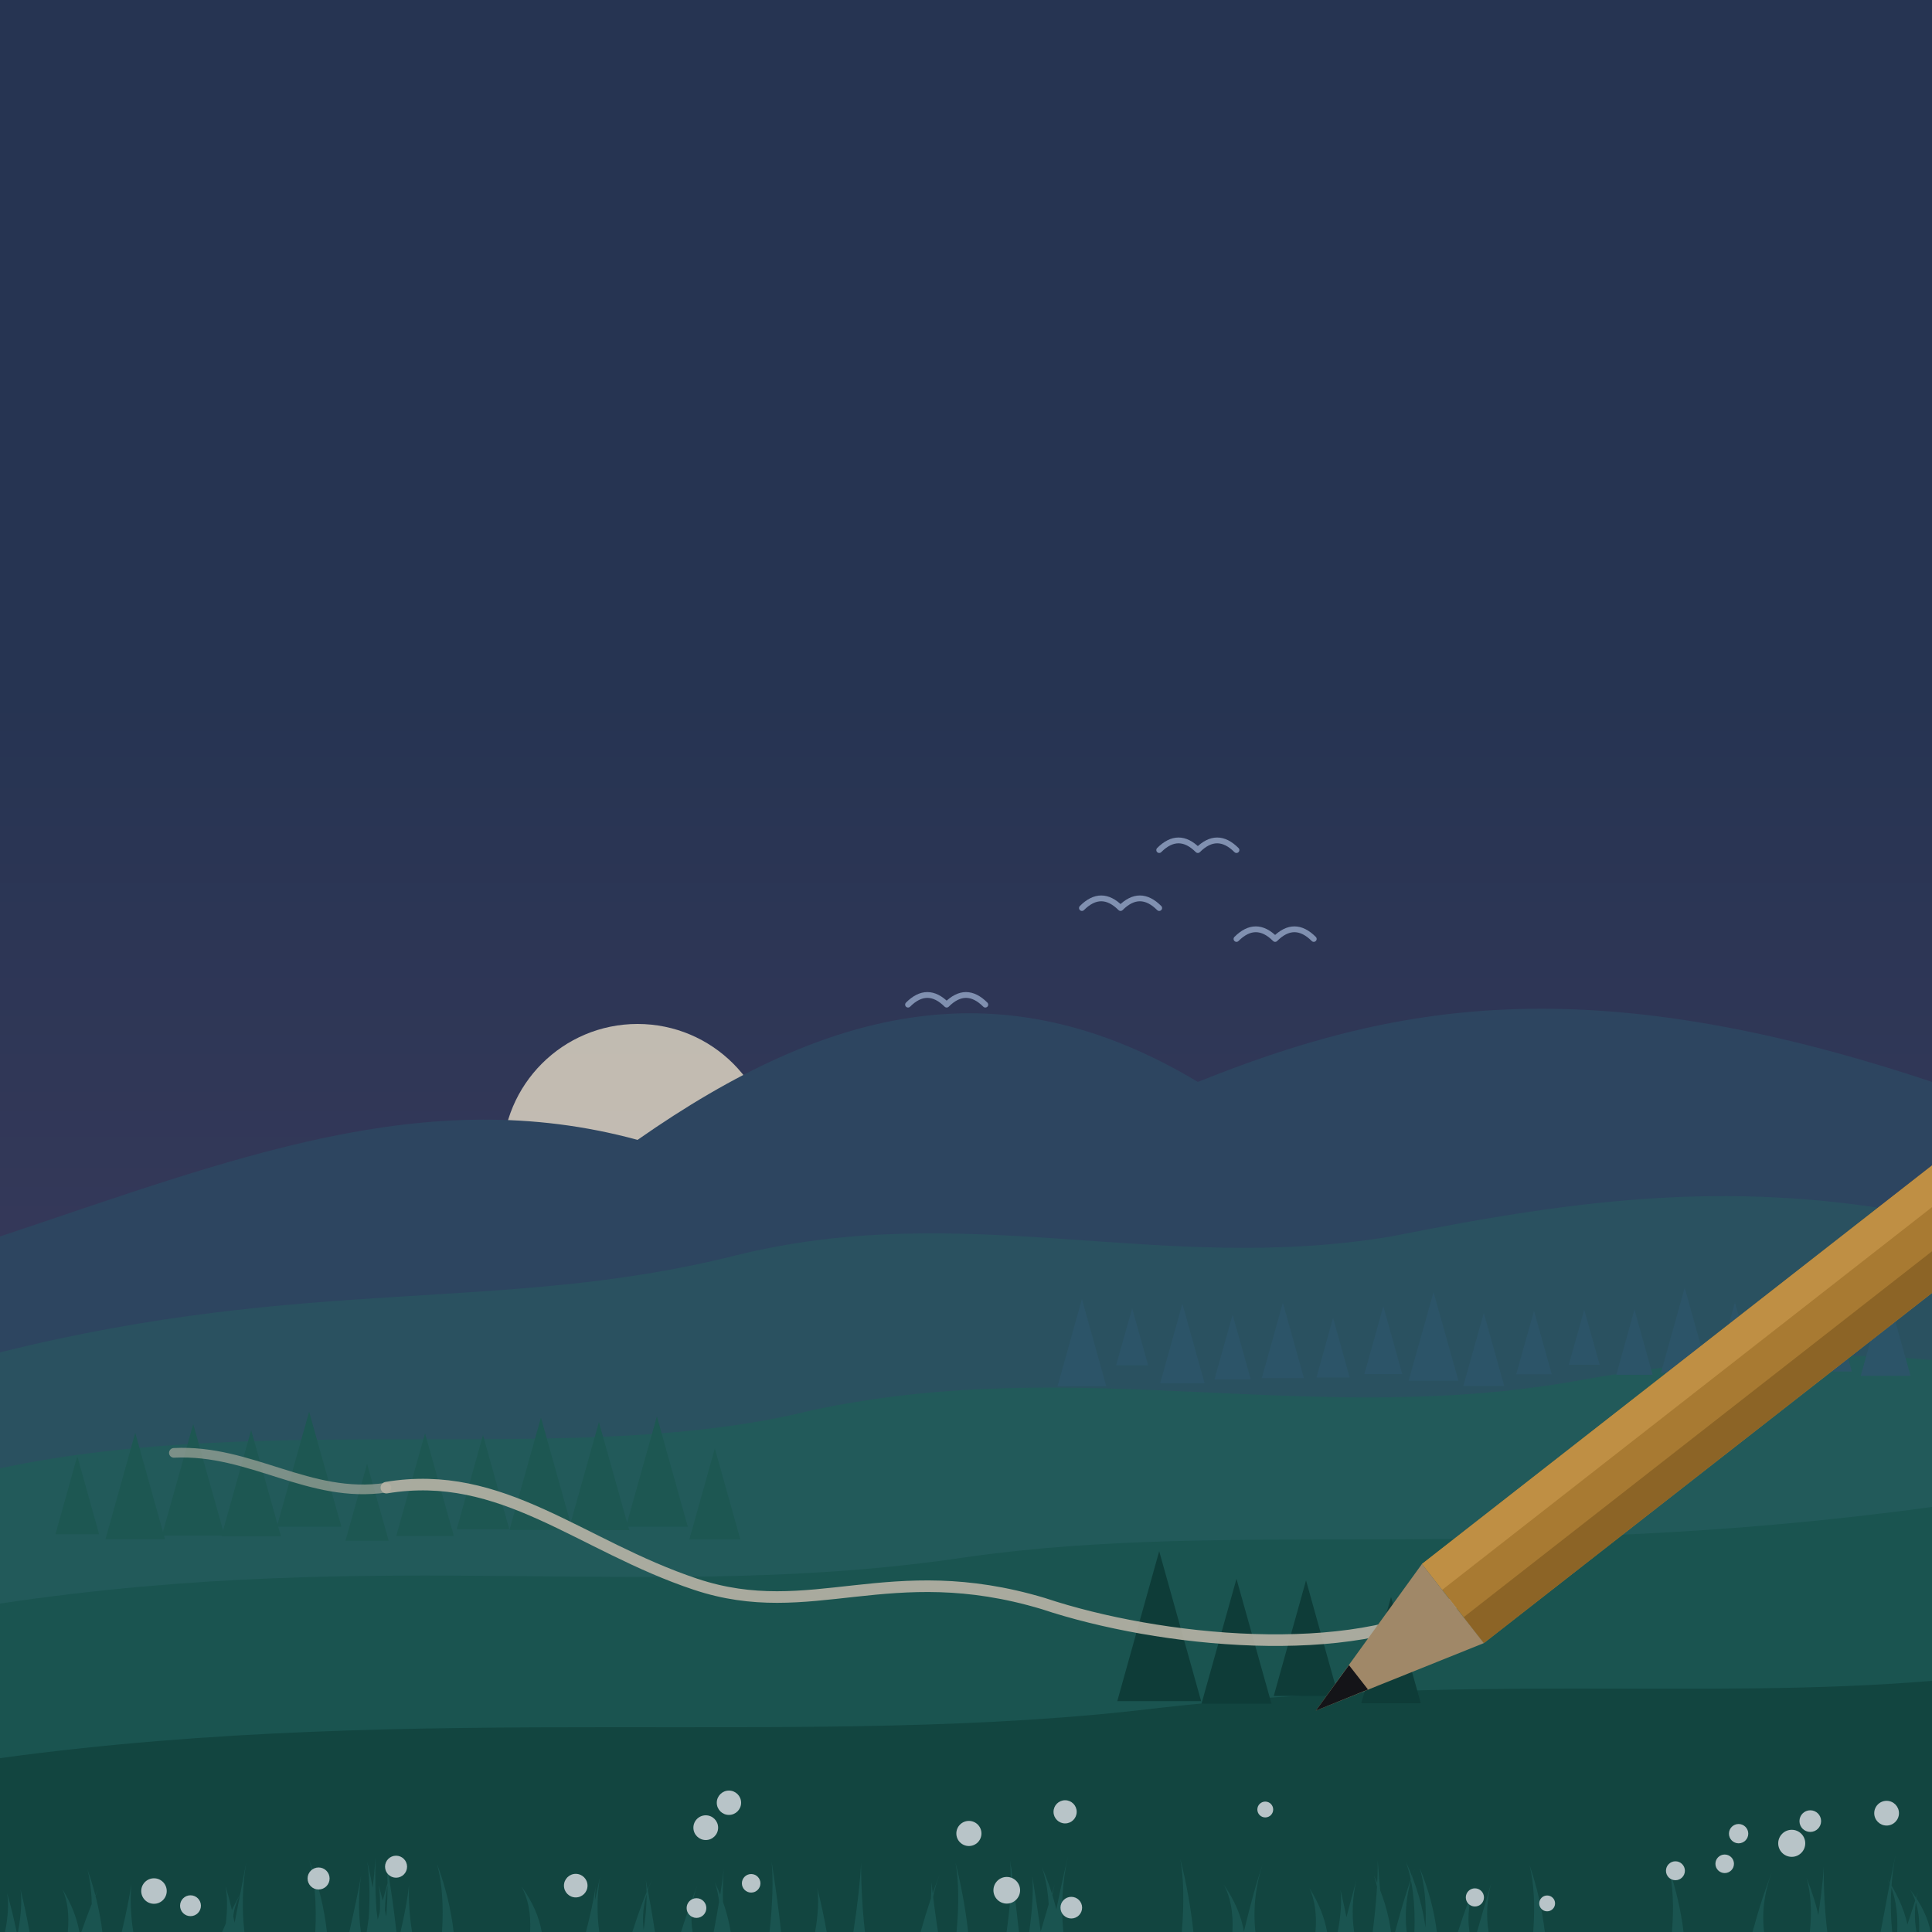
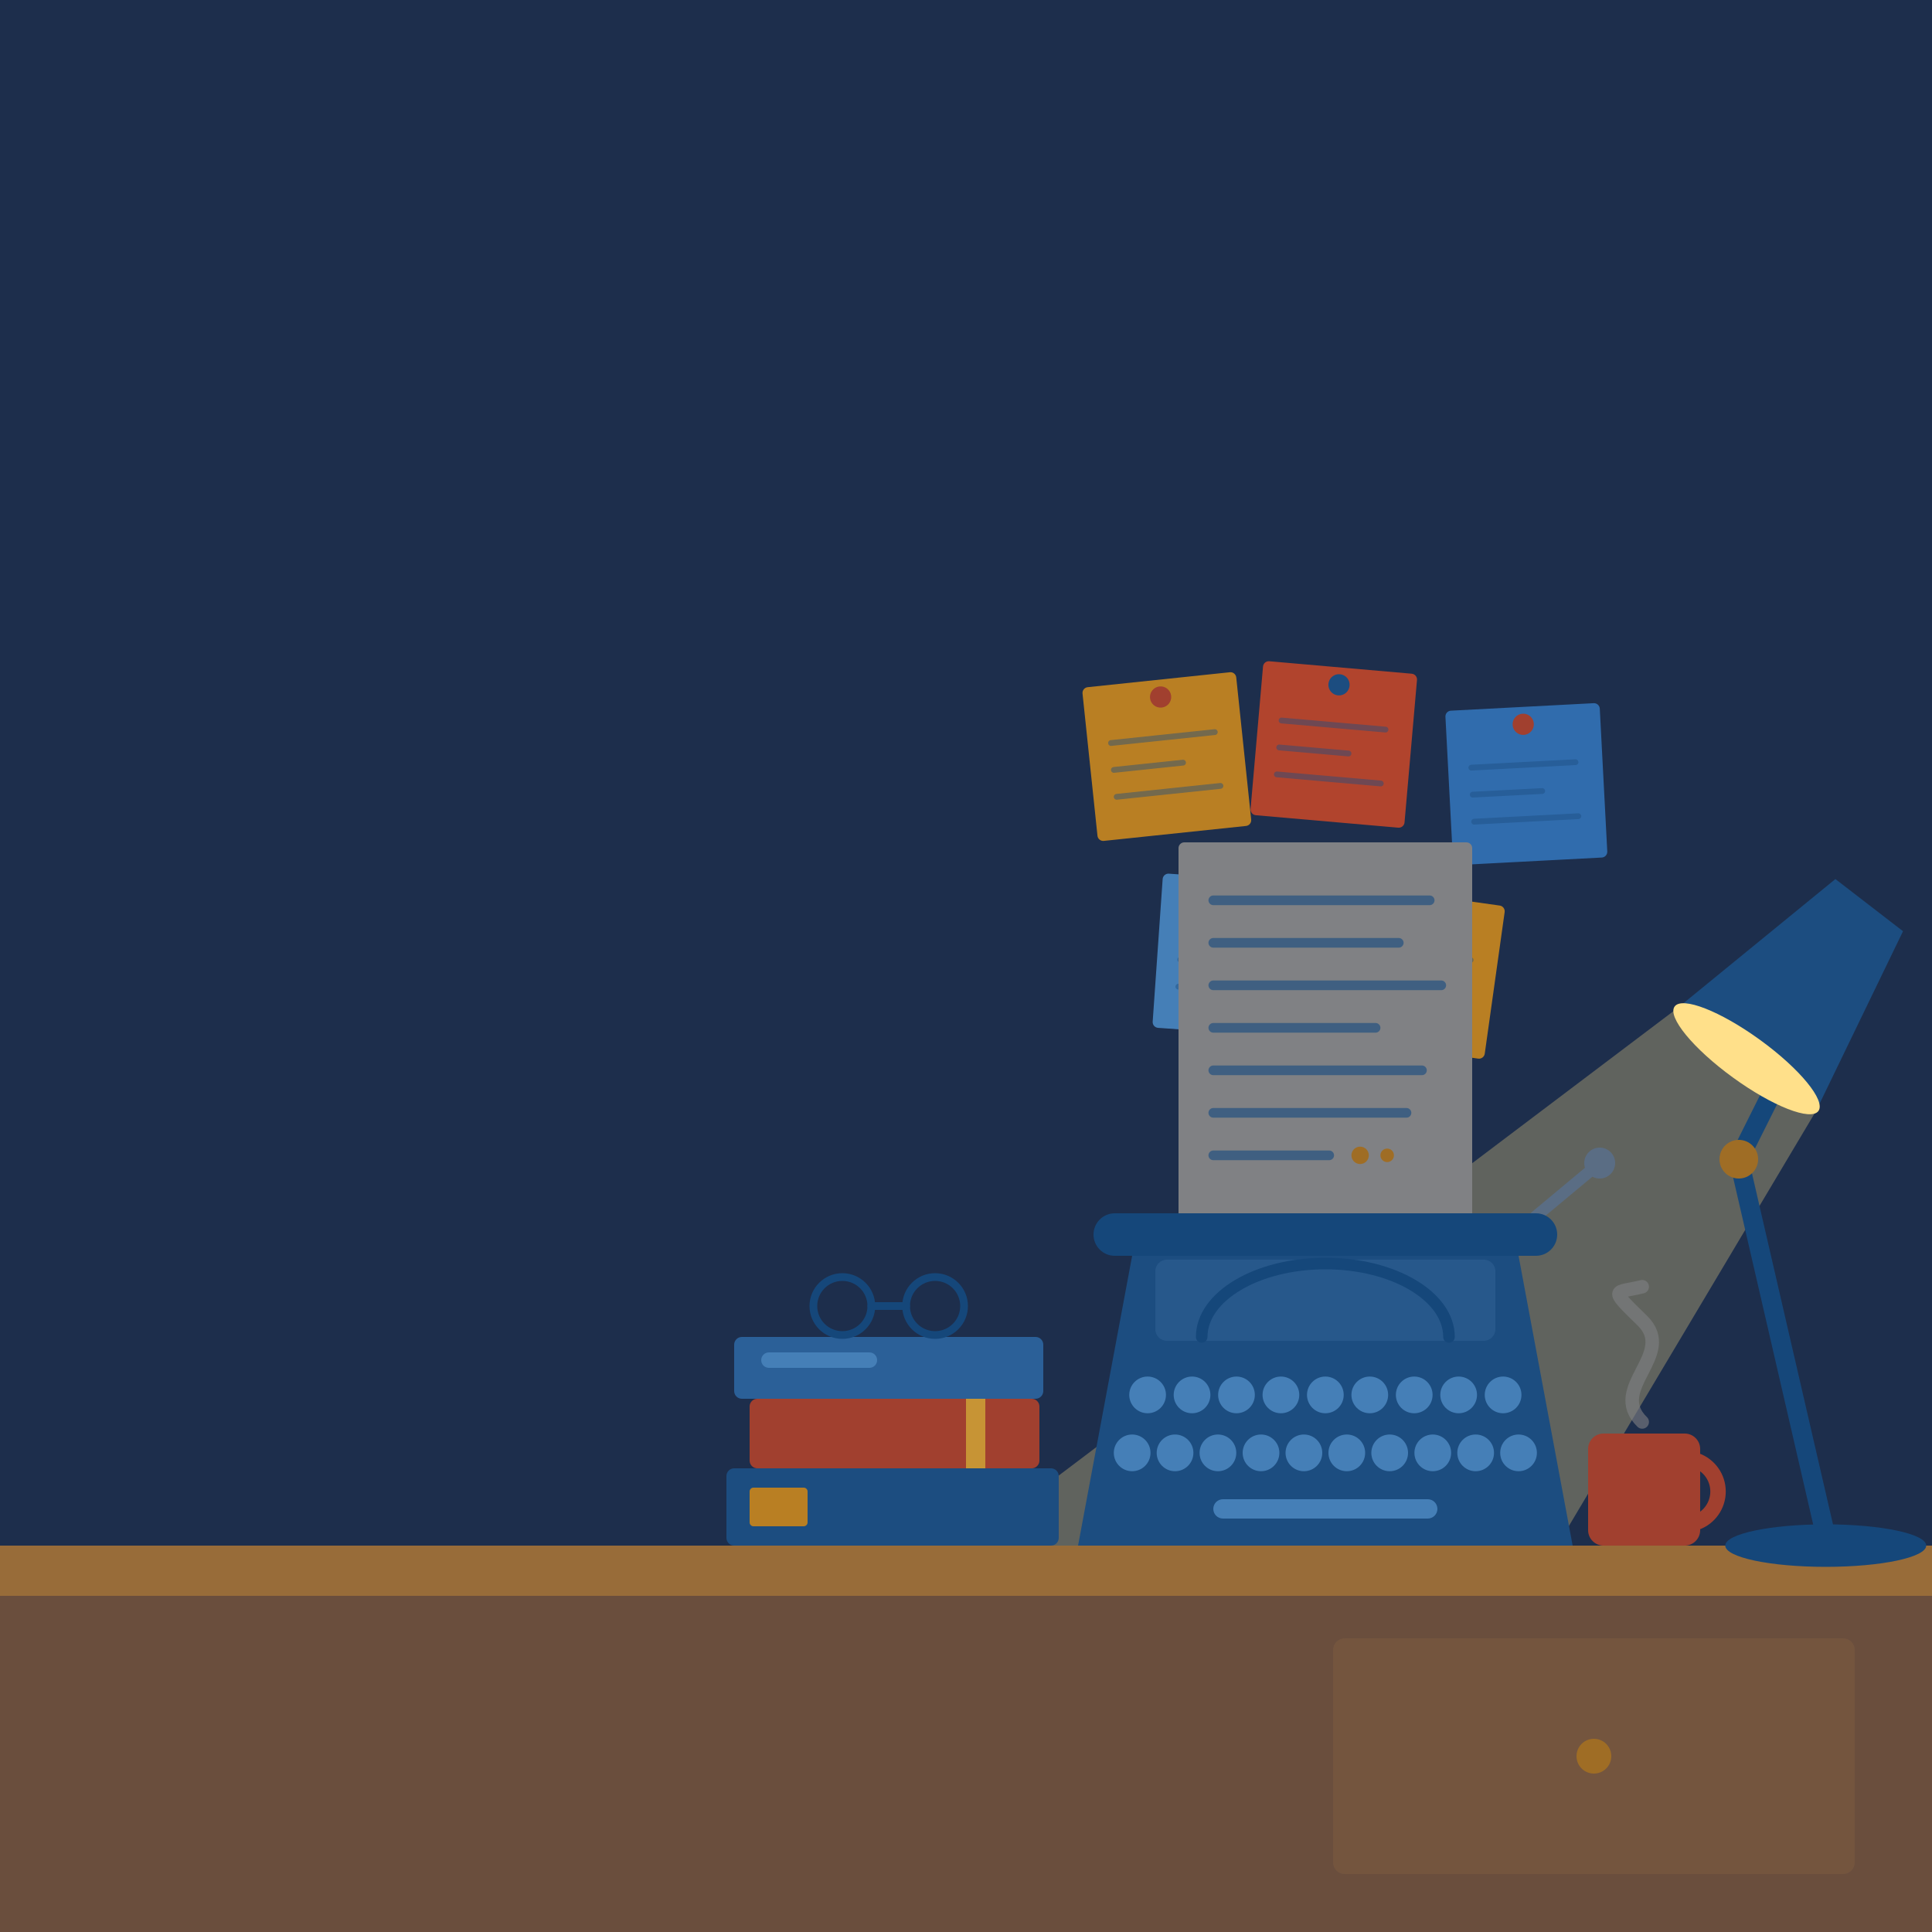
<svg xmlns="http://www.w3.org/2000/svg" viewBox="0 0 1000 1000" width="1000" height="1000">
-   <defs>
-     <linearGradient id="sky" x1="0" y1="0" x2="0" y2="1">
-       <stop offset="0.36" stop-color="#263452" />
-       <stop offset="0.75" stop-color="#3a3a5c" />
-     </linearGradient>
-   </defs>
-   <rect x="0" y="0" width="1000" height="1000" fill="url(#sky)" />
-   <circle cx="330" cy="600" r="70" fill="#e6dcc8" opacity="0.8" />
-   <path d="M0 640C120 600 220 560 330 590C430 520 520 500 620 560C720 520 820 500 1000 560L1000 1000L0 1000Z" fill="#2d4560" />
-   <path d="M0 700C160 660 260 680 380 650C500 620 600 660 720 640C820 620 900 610 1000 630L1000 1000L0 1000Z" fill="#2a5160" />
-   <path d="M0 760C140 730 300 760 420 730C560 700 680 740 820 714C900 700 960 700 1000 704L1000 1000L0 1000Z" fill="#225a5a" />
-   <path d="M0 830C200 800 340 830 500 806C640 786 780 810 1000 780L1000 1000L0 1000Z" fill="#1a5450" />
-   <path d="M0 910C220 880 420 906 600 884C760 866 880 880 1000 870L1000 1000L0 1000Z" fill="#124540" />
-   <path d="M560 672.4L572.6 717.5L547.4 717.5Z" fill="#2c5468" />
-   <path d="M586 677.2L594.3 706.7L577.7 706.7Z" fill="#2c5468" />
-   <path d="M612 674.8L623.5 716L600.5 716Z" fill="#2c5468" />
-   <path d="M638 680.5L647.4 714L628.6 714Z" fill="#2c5468" />
-   <path d="M664 674.3L674.9 713.3L653.1 713.3Z" fill="#2c5468" />
-   <path d="M690 682.1L698.6 713L681.4 713Z" fill="#2c5468" />
-   <path d="M716 676.1L725.8 711.2L706.2 711.2Z" fill="#2c5468" />
-   <path d="M742 668.8L754.9 714.7L729.1 714.7Z" fill="#2c5468" />
-   <path d="M768 679.6L778.6 717.4L757.4 717.4Z" fill="#2c5468" />
-   <path d="M794 678.5L803.2 711.3L784.8 711.3Z" fill="#2c5468" />
-   <path d="M820 677.9L828 706.4L812 706.4Z" fill="#2c5468" />
-   <path d="M846 677.8L855.4 711.6L836.6 711.6Z" fill="#2c5468" />
-   <path d="M872 666.5L884.3 710.6L859.7 710.6Z" fill="#2c5468" />
-   <path d="M898 674.2L908.7 712.3L887.3 712.3Z" fill="#2c5468" />
-   <path d="M924 680.4L932 708.8L916 708.8Z" fill="#2c5468" />
-   <path d="M950 679.4L958.5 709.9L941.5 709.9Z" fill="#2c5468" />
-   <path d="M976 666.1L988.9 712.1L963.1 712.1Z" fill="#2c5468" />
-   <path d="M40 753.7L51.3 794.1L28.7 794.1Z" fill="#1d5752" />
-   <path d="M70 741.6L85.4 796.7L54.6 796.7Z" fill="#1d5752" />
-   <path d="M100 737.1L116.2 794.8L83.8 794.8Z" fill="#1d5752" />
-   <path d="M130 740.2L145.4 795.2L114.6 795.2Z" fill="#1d5752" />
-   <path d="M160 730.7L176.7 790.2L143.3 790.2Z" fill="#1d5752" />
-   <path d="M190 757.7L201.2 797.5L178.8 797.5Z" fill="#1d5752" />
-   <path d="M220 741.9L234.9 795L205.1 795Z" fill="#1d5752" />
-   <path d="M250 742.8L263.6 791.5L236.4 791.5Z" fill="#1d5752" />
-   <path d="M280 733.7L296.3 791.9L263.7 791.9Z" fill="#1d5752" />
-   <path d="M310 736.1L325.7 792L294.3 792Z" fill="#1d5752" />
-   <path d="M340 733.1L356 790.2L324 790.2Z" fill="#1d5752" />
-   <path d="M370 749.7L383.2 796.8L356.8 796.8Z" fill="#1d5752" />
-   <path d="M600 802.9L621.7 880.5L578.3 880.5Z" fill="#0e3c38" />
-   <path d="M640 817.2L658.1 881.8L621.9 881.8Z" fill="#0e3c38" />
-   <path d="M676 818L692.7 877.8L659.3 877.8Z" fill="#0e3c38" />
-   <path d="M720 826.6L735.4 881.6L704.6 881.6Z" fill="#0e3c38" />
-   <path d="M752 830C700 860 600 850 540 830C460 806 420 840 360 820C300 800 260 760 200 770" fill="none" stroke="#b8b4a6" stroke-width="6" stroke-linecap="round" stroke-linejoin="round" opacity="0.9" />
-   <path d="M200 770C160 776 130 750 90 752" fill="none" stroke="#b8b4a6" stroke-width="5" stroke-linecap="round" stroke-linejoin="round" opacity="0.6" />
-   <path d="M560 470q10 -10 20 0q10 -10 20 0" fill="none" stroke="#8090b0" stroke-width="3" stroke-linecap="round" stroke-linejoin="round" />
-   <path d="M600 440q10 -10 20 0q10 -10 20 0" fill="none" stroke="#8090b0" stroke-width="3" stroke-linecap="round" stroke-linejoin="round" />
-   <path d="M640 486q10 -10 20 0q10 -10 20 0" fill="none" stroke="#8090b0" stroke-width="3" stroke-linecap="round" stroke-linejoin="round" />
-   <path d="M470 520q10 -10 20 0q10 -10 20 0" fill="none" stroke="#8090b0" stroke-width="3" stroke-linecap="round" stroke-linejoin="round" />
-   <g transform="translate(752 830) rotate(-38)">
-     <rect x="0" y="-26" width="470" height="52" fill="#a87a32" />
-     <rect x="0" y="-26" width="470" height="17" fill="#bf8f44" />
-     <rect x="0" y="9" width="470" height="17" fill="#8c6426" />
-     <path d="M0 -26L-90 0L0 26Z" fill="#a08868" />
-     <path d="M-62 -8L-90 0L-62 8Z" fill="#141418" />
-     <rect x="470" y="-26" width="46" height="52" fill="#6a7880" />
-     <path d="M480 -26L480 26" fill="none" stroke="#56636a" stroke-width="3" stroke-linecap="round" stroke-linejoin="round" />
-     <path d="M492 -26L492 26" fill="none" stroke="#56636a" stroke-width="3" stroke-linecap="round" stroke-linejoin="round" />
-     <path d="M504 -26L504 26" fill="none" stroke="#56636a" stroke-width="3" stroke-linecap="round" stroke-linejoin="round" />
-     <rect x="516" y="-26" width="70" height="52" rx="6" fill="#a85a50" />
+   <rect x="0" y="0" width="1000" height="1000" fill="#1d2e4c" />
+   <g transform="translate(560 356) rotate(-6)">
+     <rect x="0" y="0" width="80" height="80" rx="3" fill="#b97f23" />
+     <path d="M12 30L66 30" fill="none" stroke="#1c4d80" stroke-width="3" stroke-linecap="round" stroke-linejoin="round" opacity="0.45" />
+     <path d="M12 44L48 44" fill="none" stroke="#1c4d80" stroke-width="3" stroke-linecap="round" stroke-linejoin="round" opacity="0.45" />
+     <path d="M12 58L66 58" fill="none" stroke="#1c4d80" stroke-width="3" stroke-linecap="round" stroke-linejoin="round" opacity="0.45" />
+     <circle cx="40" cy="9" r="5.5" fill="#a1402f" />
  </g>
-   <path d="M9.3 1000Q11.8 986.7 10.6 977.8Q13.3 988.9 15.3 1000ZM680.9 1000Q682 986.3 677.7 977.2Q684.9 988.6 686.9 1000ZM228.8 1000Q230.1 978.9 226.2 964.8Q232.8 982.4 234.8 1000ZM737.7 1000Q738.9 980.1 734.8 966.8Q741.7 983.4 743.7 1000ZM532.7 1000Q535.2 982.6 534.3 971Q536.7 985.5 538.7 1000ZM993.3 1000Q994 986.9 988.7 978.1Q997.3 989.1 999.3 1000ZM936.8 1000Q938.4 983.2 935 971.9Q940.8 986 942.8 1000ZM327.3 1000Q332.5 983.6 337.6 972.7Q331.3 986.4 333.3 1000ZM207.3 1000Q210.7 985.4 211.7 975.7Q211.3 987.8 213.3 1000ZM544.4 1000Q549 976.6 552.8 960.9Q548.4 980.5 550.4 1000ZM352.5 1000Q357.1 985.6 360.9 975.9Q356.5 988 358.5 1000ZM986 1000Q990.1 987.6 992.7 979.4Q990 989.7 992 1000ZM865.4 1000Q867 980.2 863.8 967Q869.4 983.5 871.4 1000ZM793.6 1000Q795.1 979.2 791.7 965.4Q797.6 982.7 799.6 1000ZM637.9 1000Q638.7 985.4 633.5 975.6Q641.9 987.8 643.9 1000ZM333 1000Q335.5 984 334.3 973.3Q337 986.7 339 1000ZM643.8 1000Q649 978 654.1 963.3Q647.8 981.6 649.8 1000ZM973.4 1000Q977.8 976.1 981.1 960.1Q977.4 980.1 979.4 1000ZM303.3 1000Q306.9 985.9 308.3 976.5Q307.3 988.2 309.3 1000ZM542.8 1000Q543.9 979.9 539.3 966.5Q546.8 983.3 548.8 1000ZM189.8 1000Q193.3 976.9 194.4 961.6Q193.8 980.8 195.8 1000ZM692.4 1000Q694.9 986.9 693.8 978.1Q696.4 989 698.4 1000ZM907.1 1000Q912.5 980.2 918 967Q911.1 983.5 913.1 1000ZM193.9 1000Q198.3 982.5 201.7 970.9Q197.9 985.5 199.9 1000ZM441.7 1000Q445 978.5 445.7 964.2Q445.7 982.1 447.7 1000ZM115 1000Q120.4 986.8 125.8 978Q119 989 121 1000ZM116.3 1000Q118.5 985.7 116.7 976.1Q120.3 988.1 122.3 1000ZM710.5 1000Q713.3 977.8 713.1 962.9Q714.5 981.5 716.5 1000ZM495.1 1000Q497.1 978.5 494.6 964.2Q499.1 982.1 501.1 1000ZM369.4 1000Q373.1 980.6 374.6 967.7Q373.4 983.9 375.4 1000ZM35.1 1000Q36.3 986.7 32.3 977.8Q39.1 988.9 41.1 1000ZM722.1 1000Q727.4 979.7 732.7 966.1Q726.1 983.1 728.1 1000ZM764.5 1000Q768.8 984.9 771.8 974.9Q768.5 987.5 770.5 1000ZM982 1000Q982.7 983.8 977.2 973Q986 986.5 988 1000ZM372.2 1000Q373.6 984.6 370 974.3Q376.2 987.2 378.2 1000ZM42.1 1000Q46.8 986.5 50.9 977.5Q46.1 988.8 48.1 1000ZM47 1000Q48.6 980.6 45.3 967.7Q51 983.9 53 1000ZM190.3 1000Q192.3 978.2 190.1 963.6Q194.3 981.8 196.3 1000ZM180.8 1000Q184.8 982.5 186.9 970.9Q184.8 985.5 186.8 1000ZM521.4 1000Q523.9 977.7 522.8 962.8Q525.4 981.4 527.4 1000ZM521 1000Q523.9 979.4 523.4 965.7Q525 982.8 527 1000ZM714 1000Q715.2 982.4 711.1 970.7Q718 985.3 720 1000ZM120.5 1000Q124.7 978.6 127.4 964.3Q124.5 982.2 126.5 1000ZM939.8 1000Q943.1 979.7 944 966.2Q943.8 983.1 945.8 1000ZM163.2 1000Q164.3 977.8 160.1 962.9Q167.2 981.5 169.2 1000ZM421.9 1000Q424.3 986.3 423 977.2Q425.9 988.6 427.9 1000ZM304.2 1000Q308.2 982.9 310.6 971.5Q308.2 985.7 310.2 1000ZM538.6 1000Q542.9 985.1 546 975.1Q542.6 987.6 544.6 1000ZM732.1 1000Q732.9 978.1 727.6 963.5Q736.1 981.7 738.1 1000ZM611.7 1000Q613.6 977.3 610.9 962.1Q615.7 981 617.7 1000ZM199.2 1000Q201.5 978.2 200 963.7Q203.2 981.9 205.2 1000ZM398.3 1000Q400.7 978.2 399.4 963.6Q402.3 981.8 404.3 1000ZM195.4 1000Q197.7 985.4 196 975.7Q199.4 987.9 201.4 1000ZM694.9 1000Q699.2 983.6 702.2 972.6Q698.9 986.3 700.9 1000ZM63 1000Q66.6 985 68 975Q67 987.5 69 1000ZM476.5 1000Q481.6 982 486.5 970Q480.5 985 482.5 1000ZM274.4 1000Q275.1 985.8 269.9 976.4Q278.4 988.2 280.4 1000ZM479.5 1000Q482.3 984.4 482.1 974.1Q483.5 987 485.5 1000ZM2.6 1000Q5 988 3.7 980Q6.6 990 8.6 1000ZM754.6 1000Q759.6 984.4 764.2 974Q758.6 987 760.6 1000Z" fill="#1a5450" />
-   <circle cx="521.1" cy="978.4" r="6.9" fill="#b8c4c8" />
-   <circle cx="298" cy="976" r="6.1" fill="#b8c4c8" />
-   <circle cx="654.9" cy="936.6" r="4.1" fill="#b8c4c8" />
-   <circle cx="388.8" cy="974.8" r="4.8" fill="#b8c4c8" />
-   <circle cx="501.5" cy="949" r="6.5" fill="#b8c4c8" />
-   <circle cx="927.4" cy="954.1" r="7" fill="#b8c4c8" />
-   <circle cx="79.7" cy="978.8" r="6.6" fill="#b8c4c8" />
-   <circle cx="164.9" cy="972.3" r="5.7" fill="#b8c4c8" />
-   <circle cx="937" cy="942.6" r="5.6" fill="#b8c4c8" />
-   <circle cx="867.2" cy="968.3" r="4.9" fill="#b8c4c8" />
-   <circle cx="98.6" cy="986.4" r="5.4" fill="#b8c4c8" />
-   <circle cx="976.5" cy="938.5" r="6.4" fill="#b8c4c8" />
-   <circle cx="800.8" cy="985.2" r="4.1" fill="#b8c4c8" />
-   <circle cx="377.3" cy="933.1" r="6.3" fill="#b8c4c8" />
-   <circle cx="360.5" cy="987.6" r="5.1" fill="#b8c4c8" />
-   <circle cx="763.4" cy="982.1" r="4.7" fill="#b8c4c8" />
-   <circle cx="554.5" cy="987.4" r="5.6" fill="#b8c4c8" />
-   <circle cx="365.3" cy="946" r="6.4" fill="#b8c4c8" />
-   <circle cx="205" cy="966.2" r="5.7" fill="#b8c4c8" />
-   <circle cx="551.3" cy="937.8" r="6" fill="#b8c4c8" />
-   <circle cx="899.9" cy="949.1" r="5" fill="#b8c4c8" />
-   <circle cx="892.7" cy="964.7" r="4.8" fill="#b8c4c8" />
+   <g transform="translate(654 342) rotate(5)">
+     <rect x="0" y="0" width="80" height="80" rx="3" fill="#b1442d" />
+     <path d="M12 30L66 30" fill="none" stroke="#1c4d80" stroke-width="3" stroke-linecap="round" stroke-linejoin="round" opacity="0.45" />
+     <path d="M12 44L48 44" fill="none" stroke="#1c4d80" stroke-width="3" stroke-linecap="round" stroke-linejoin="round" opacity="0.45" />
+     <path d="M12 58L66 58" fill="none" stroke="#1c4d80" stroke-width="3" stroke-linecap="round" stroke-linejoin="round" opacity="0.45" />
+     <circle cx="40" cy="9" r="5.5" fill="#1c4d80" />
+   </g>
+   <g transform="translate(748 368) rotate(-3)">
+     <rect x="0" y="0" width="80" height="80" rx="3" fill="#306cad" />
+     <path d="M12 30L66 30" fill="none" stroke="#1c4d80" stroke-width="3" stroke-linecap="round" stroke-linejoin="round" opacity="0.45" />
+     <path d="M12 44L48 44" fill="none" stroke="#1c4d80" stroke-width="3" stroke-linecap="round" stroke-linejoin="round" opacity="0.45" />
+     <path d="M12 58L66 58" fill="none" stroke="#1c4d80" stroke-width="3" stroke-linecap="round" stroke-linejoin="round" opacity="0.45" />
+     <circle cx="40" cy="9" r="5.5" fill="#a1402f" />
+   </g>
+   <g transform="translate(602 452) rotate(4)">
+     <rect x="0" y="0" width="80" height="80" rx="3" fill="#457fb7" />
+     <path d="M12 30L66 30" fill="none" stroke="#1c4d80" stroke-width="3" stroke-linecap="round" stroke-linejoin="round" opacity="0.45" />
+     <path d="M12 44L48 44" fill="none" stroke="#1c4d80" stroke-width="3" stroke-linecap="round" stroke-linejoin="round" opacity="0.45" />
+     <path d="M12 58L66 58" fill="none" stroke="#1c4d80" stroke-width="3" stroke-linecap="round" stroke-linejoin="round" opacity="0.45" />
+     <circle cx="40" cy="9" r="5.5" fill="#a1402f" />
+   </g>
+   <g transform="translate(700 458) rotate(8)">
+     <rect x="0" y="0" width="80" height="80" rx="3" fill="#b97f23" />
+     <path d="M12 30L66 30" fill="none" stroke="#1c4d80" stroke-width="3" stroke-linecap="round" stroke-linejoin="round" opacity="0.45" />
+     <path d="M12 44L48 44" fill="none" stroke="#1c4d80" stroke-width="3" stroke-linecap="round" stroke-linejoin="round" opacity="0.45" />
+     <path d="M12 58L66 58" fill="none" stroke="#1c4d80" stroke-width="3" stroke-linecap="round" stroke-linejoin="round" opacity="0.45" />
+     <circle cx="40" cy="9" r="5.5" fill="#a1402f" />
+   </g>
+   <rect x="0" y="800" width="1000" height="26" fill="#986c39" />
+   <rect x="0" y="826" width="1000" height="174" fill="#6a4e3d" />
+   <rect x="690" y="848" width="270" height="122" rx="6" fill="#805e41" opacity="0.45" />
+   <circle cx="825" cy="909" r="9" fill="#9f6d25" />
+   <path d="M868 522L940 575L806 800L500 800Z" fill="#FFE08A" opacity="0.3" />
+   <rect x="376" y="760" width="172" height="40" rx="4" fill="#1c4d80" />
+   <rect x="388" y="770" width="30" height="20" rx="2" fill="#b97f23" />
+   <rect x="388" y="724" width="150" height="36" rx="4" fill="#a1402f" />
+   <rect x="500" y="724" width="10" height="36" fill="#c79435" />
+   <rect x="380" y="692" width="160" height="32" rx="4" fill="#2b6098" />
+   <rect x="394" y="700" width="60" height="8" rx="4" fill="#457fb7" />
+   <circle cx="436" cy="676" r="15" fill="none" stroke="#15477a" stroke-width="4" stroke-linecap="round" stroke-linejoin="round" />
+   <circle cx="484" cy="676" r="15" fill="none" stroke="#15477a" stroke-width="4" stroke-linecap="round" stroke-linejoin="round" />
+   <path d="M451 676L469 676" fill="none" stroke="#15477a" stroke-width="4" stroke-linecap="round" stroke-linejoin="round" />
+   <rect x="610" y="436" width="152" height="214" rx="3" fill="#808184" />
+   <path d="M628 466L740 466" fill="none" stroke="#1c4d80" stroke-width="5" stroke-linecap="round" stroke-linejoin="round" opacity="0.65" />
+   <path d="M628 488L724 488" fill="none" stroke="#1c4d80" stroke-width="5" stroke-linecap="round" stroke-linejoin="round" opacity="0.65" />
+   <path d="M628 510L746 510" fill="none" stroke="#1c4d80" stroke-width="5" stroke-linecap="round" stroke-linejoin="round" opacity="0.65" />
+   <path d="M628 532L712 532" fill="none" stroke="#1c4d80" stroke-width="5" stroke-linecap="round" stroke-linejoin="round" opacity="0.65" />
+   <path d="M628 554L736 554" fill="none" stroke="#1c4d80" stroke-width="5" stroke-linecap="round" stroke-linejoin="round" opacity="0.65" />
+   <path d="M628 576L728 576" fill="none" stroke="#1c4d80" stroke-width="5" stroke-linecap="round" stroke-linejoin="round" opacity="0.65" />
+   <path d="M628 598L688 598" fill="none" stroke="#1c4d80" stroke-width="5" stroke-linecap="round" stroke-linejoin="round" opacity="0.65" />
+   <circle cx="704" cy="598" r="4.5" fill="#9f6d25" />
+   <circle cx="718" cy="598" r="3.5" fill="#9f6d25" />
+   <path d="M792 632L828 602" fill="none" stroke="#5a6d84" stroke-width="6" stroke-linecap="round" stroke-linejoin="round" />
+   <circle cx="828" cy="602" r="8" fill="#5a6d84" />
+   <rect x="566" y="628" width="240" height="22" rx="11" fill="#15477a" />
+   <path d="M586 650L786 650L814 800L558 800Z" fill="#1c4d80" />
+   <rect x="598" y="652" width="176" height="42" rx="6" fill="#27588b" />
+   <path d="M622 692A64 38 0 0 1 750 692" fill="none" stroke="#15477a" stroke-width="6" stroke-linecap="round" stroke-linejoin="round" />
+   <circle cx="594" cy="722" r="9.5" fill="#457fb7" />
+   <circle cx="617" cy="722" r="9.5" fill="#457fb7" />
+   <circle cx="640" cy="722" r="9.5" fill="#457fb7" />
+   <circle cx="663" cy="722" r="9.5" fill="#457fb7" />
+   <circle cx="686" cy="722" r="9.5" fill="#457fb7" />
+   <circle cx="709" cy="722" r="9.5" fill="#457fb7" />
+   <circle cx="732" cy="722" r="9.5" fill="#457fb7" />
+   <circle cx="755" cy="722" r="9.5" fill="#457fb7" />
+   <circle cx="778" cy="722" r="9.5" fill="#457fb7" />
+   <circle cx="586" cy="752" r="9.5" fill="#457fb7" />
+   <circle cx="608.2" cy="752" r="9.5" fill="#457fb7" />
+   <circle cx="630.4" cy="752" r="9.5" fill="#457fb7" />
+   <circle cx="652.7" cy="752" r="9.5" fill="#457fb7" />
+   <circle cx="674.9" cy="752" r="9.5" fill="#457fb7" />
+   <circle cx="697.1" cy="752" r="9.5" fill="#457fb7" />
+   <circle cx="719.3" cy="752" r="9.5" fill="#457fb7" />
+   <circle cx="741.6" cy="752" r="9.5" fill="#457fb7" />
+   <circle cx="763.8" cy="752" r="9.5" fill="#457fb7" />
+   <circle cx="786" cy="752" r="9.5" fill="#457fb7" />
+   <rect x="628" y="776" width="116" height="10" rx="5" fill="#457fb7" />
+   <path d="M850 736c-18 -17.5 18 -35 0 -52.5s-14 -14 0 -17.5" fill="none" stroke="#808184" stroke-width="7" stroke-linecap="round" stroke-linejoin="round" opacity="0.6" />
+   <path d="M878 756a17 17 0 0 1 0 32" fill="none" stroke="#a1402f" stroke-width="8" stroke-linecap="round" stroke-linejoin="round" />
+   <rect x="822" y="742" width="58" height="58" rx="8" fill="#a1402f" />
+   <ellipse cx="945" cy="800" rx="52" ry="11" fill="#15477a" />
+   <path d="M945 795L900 600L960 480" fill="none" stroke="#15477a" stroke-width="10" stroke-linecap="round" stroke-linejoin="round" />
+   <circle cx="900" cy="600" r="10" fill="#9f6d25" />
+   <path d="M950 455L985 482L940 575L868 522Z" fill="#1c4d80" />
+   <ellipse cx="904" cy="548" rx="46" ry="12" fill="#FFE08A" transform="rotate(36 904 548)" />
</svg>
